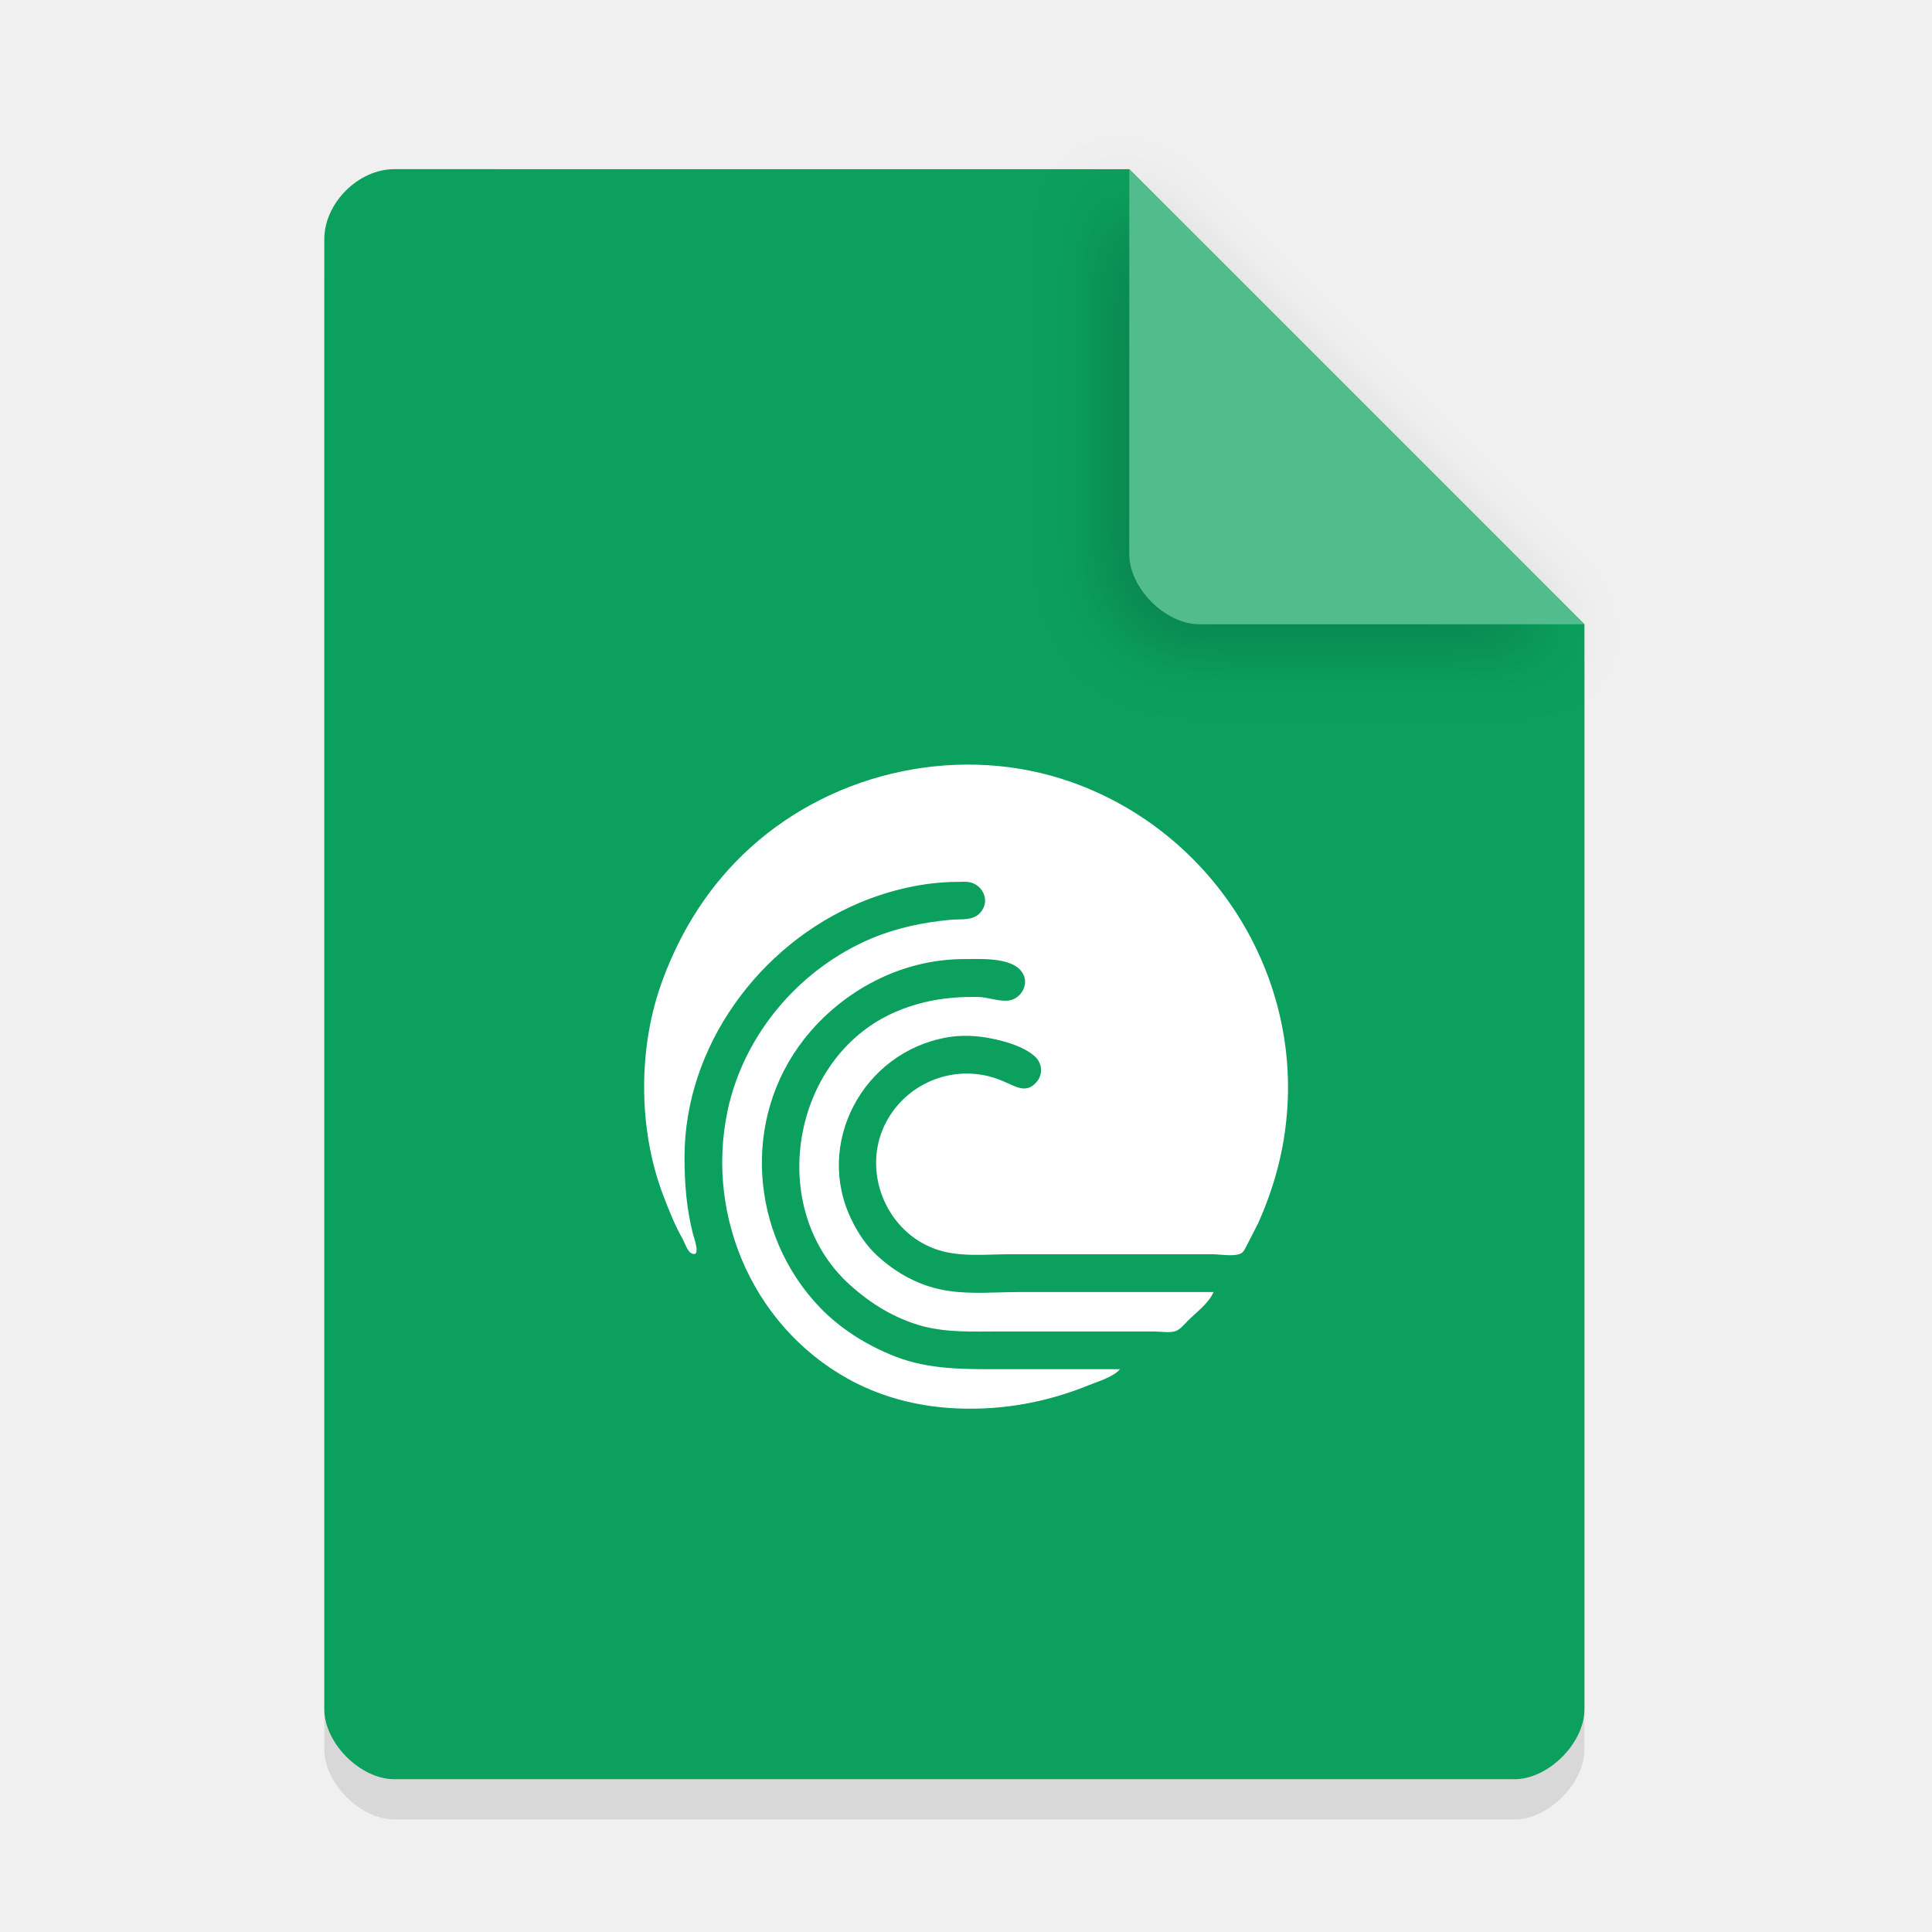
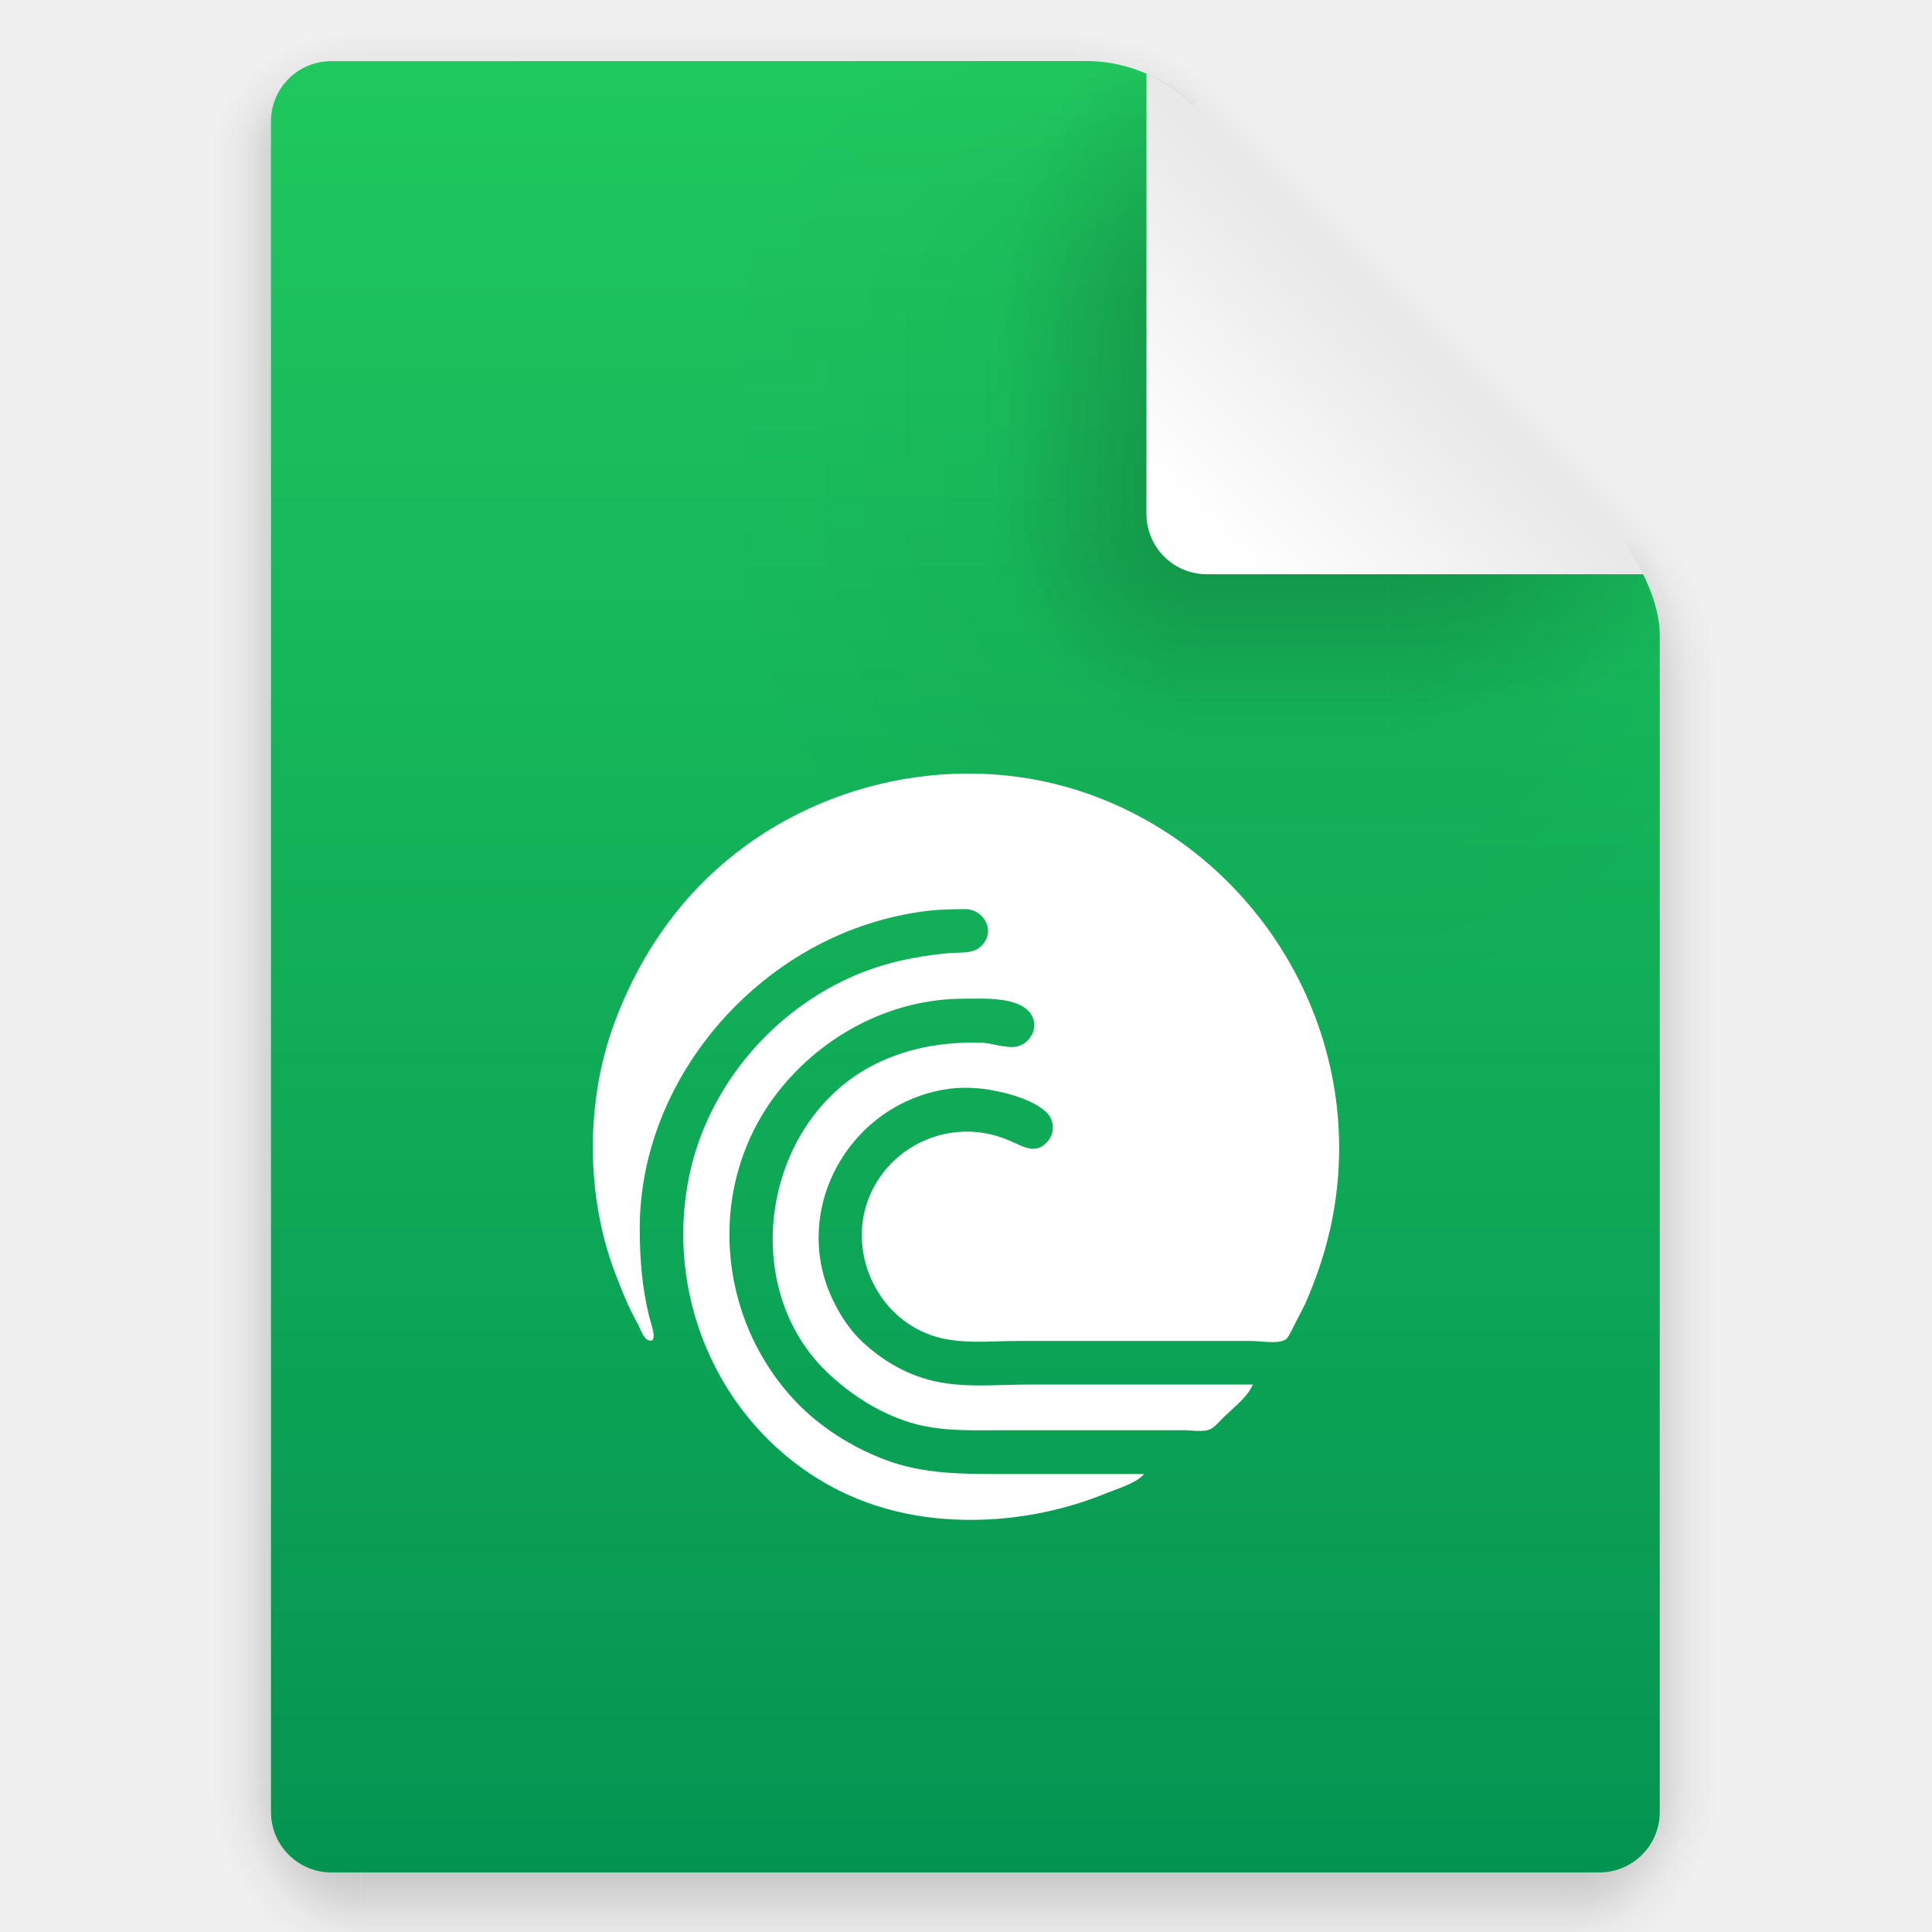
- <svg xmlns="http://www.w3.org/2000/svg" width="36pt" height="36pt" version="1.1" viewBox="0 0 36 36">
-   <defs>
-     <filter id="a" x="-.192" y="-.192" width="1.384" height="1.384" color-interpolation-filters="sRGB">
-       <feGaussianBlur stdDeviation="0.678" />
-     </filter>
+ <svg xmlns="http://www.w3.org/2000/svg" xmlns:xlink="http://www.w3.org/1999/xlink" width="64" height="64" viewBox="0 0 16.933 16.933" version="1.1" id="svg123">
+   <defs id="defs47">
+     <linearGradient id="b" x1="7.937" x2="7.937" y1="15.346" y2="16.933" gradientUnits="userSpaceOnUse" xlink:href="#a" />
+     <linearGradient id="a">
+       <stop offset="0" id="stop3" />
+       <stop stop-opacity="0" offset="1" id="stop5" />
+     </linearGradient>
+     <linearGradient id="d" x1="43" x2="46.748" y1="12" y2="8.252" gradientUnits="userSpaceOnUse" xlink:href="#a" />
+     <linearGradient id="f" x1="5.821" x2="5.821" y1="1.058" gradientUnits="userSpaceOnUse" xlink:href="#a" />
+     <linearGradient id="h" x1="13.758" x2="15.081" y1="10.583" y2="10.583" gradientUnits="userSpaceOnUse" xlink:href="#a" />
+     <linearGradient id="i" x1="3.175" x2="1.852" y1="8.466" y2="8.466" gradientUnits="userSpaceOnUse" xlink:href="#a" />
+     <linearGradient id="l" x1="7.937" x2="7.937" y1="15.346" y2="16.668" gradientUnits="userSpaceOnUse" xlink:href="#a" />
+     <linearGradient id="n" x1="43" x2="46.004" y1="12" y2="8.996" gradientUnits="userSpaceOnUse" xlink:href="#a" />
+     <linearGradient id="p" x1="5.821" x2="5.821" y1="1.058" y2=".265" gradientUnits="userSpaceOnUse" xlink:href="#a" />
+     <linearGradient id="r" x1="13.758" x2="14.816" y1="10.583" y2="10.583" gradientUnits="userSpaceOnUse" xlink:href="#a" />
+     <linearGradient id="s" x1="3.175" x2="2.117" y1="8.466" y2="8.466" gradientUnits="userSpaceOnUse" xlink:href="#a" />
+     <linearGradient id="v" x1="21.039" x2="21.039" y1="2" y2="62" gradientTransform="translate(45.221 -.507) scale(.26458)" gradientUnits="userSpaceOnUse">
+       <stop stop-color="#ffae44" offset="0" id="stop17" style="stop-color:#1fc85e;stop-opacity:1" />
+       <stop stop-color="#fc772b" offset="1" id="stop19" style="stop-color:#049452;stop-opacity:1" />
+     </linearGradient>
+     <linearGradient id="z" x1="10.583" x2="6.35" y1="3.175" y2="3.175" gradientTransform="matrix(1 0 0 .66667 45.221 1.169)" gradientUnits="userSpaceOnUse" xlink:href="#a" />
+     <linearGradient id="A" x1="10.583" x2="8.731" y1="3.043" y2="3.043" gradientTransform="matrix(1 0 0 .66667 45.221 1.169)" gradientUnits="userSpaceOnUse" xlink:href="#a" />
+     <linearGradient id="D" x1="10.583" x2="6.35" y1="3.175" y2="3.175" gradientTransform="matrix(1 0 0 .66667 -14.574 54.57)" gradientUnits="userSpaceOnUse" xlink:href="#a" />
+     <linearGradient id="E" x1="10.583" x2="8.724" y1="3.043" y2="3.043" gradientTransform="matrix(1 0 0 .66667 -14.574 54.57)" gradientUnits="userSpaceOnUse" xlink:href="#a" />
+     <linearGradient id="G" x1="40" x2="46" y1="17" y2="11" gradientTransform="translate(45.221 -.507) scale(.26458)" gradientUnits="userSpaceOnUse">
+       <stop stop-color="#fefefe" offset="0" id="stop26" />
+       <stop stop-color="#e9e9e9" offset="1" id="stop28" />
+     </linearGradient>
+     <radialGradient id="c" cx="35" cy="4" r="3.728" gradientTransform="matrix(1.696 0 0 1.0731 -24.361 -.292)" gradientUnits="userSpaceOnUse" xlink:href="#a" />
+     <radialGradient id="e" cx="52" cy="22" r="5.206" gradientTransform="matrix(.96042 0 0 1.3331 2.058 -7.328)" gradientUnits="userSpaceOnUse" xlink:href="#a" />
+     <radialGradient id="g" cx="3.175" cy="1.323" r=".794" gradientTransform="matrix(0 -1.3333 1.6667 0 .97 5.292)" gradientUnits="userSpaceOnUse" xlink:href="#a" />
+     <radialGradient id="j" cx="13.758" cy="15.346" r=".794" gradientTransform="matrix(0 2 -1.6667 0 39.334 -12.171)" gradientUnits="userSpaceOnUse" xlink:href="#a" />
+     <radialGradient id="k" cx="3.175" cy="15.346" r=".794" gradientTransform="matrix(-1.6667 0 0 -2 8.466 46.037)" gradientUnits="userSpaceOnUse" xlink:href="#a" />
+     <radialGradient id="m" cx="35" cy="4" r="3.728" gradientTransform="matrix(1.6115 0 0 .80482 -21.403 .78)" gradientUnits="userSpaceOnUse" xlink:href="#a" />
+     <radialGradient id="o" cx="52" cy="22" r="5.206" gradientTransform="matrix(.76834 0 0 1.2272 12.047 -4.999)" gradientUnits="userSpaceOnUse" xlink:href="#a" />
+     <radialGradient id="q" cx="3.175" cy="1.323" r=".794" gradientTransform="matrix(0 -1 1.3333 0 1.411 4.233)" gradientUnits="userSpaceOnUse" xlink:href="#a" />
+     <radialGradient id="t" cx="13.758" cy="15.346" r=".794" gradientTransform="matrix(0 1.6667 -1.3333 0 34.219 -7.585)" gradientUnits="userSpaceOnUse" xlink:href="#a" />
+     <radialGradient id="u" cx="3.175" cy="15.346" r=".794" gradientTransform="matrix(-1.3333 0 0 -1.6667 7.408 40.921)" gradientUnits="userSpaceOnUse" xlink:href="#a" />
+     <radialGradient id="w" cx="40" cy="12" r="8" gradientTransform="matrix(.39687 0 0 -.52916 41.517 10.341)" gradientUnits="userSpaceOnUse" xlink:href="#a" />
+     <radialGradient id="x" cx="10.583" cy="4.233" r="2.117" gradientTransform="matrix(-2 0 0 -2 76.971 12.457)" gradientUnits="userSpaceOnUse" xlink:href="#a" />
+     <radialGradient id="y" cx="40" cy="12" r="8" gradientTransform="matrix(0 -.39687 .52916 0 49.455 18.278)" gradientUnits="userSpaceOnUse" xlink:href="#a" />
+     <radialGradient id="B" cx="10.583" cy="4.233" r="2.117" gradientTransform="matrix(-.875 0 0 -.87849 65.065 7.71)" gradientUnits="userSpaceOnUse" xlink:href="#a" />
+     <radialGradient id="C" cx="40" cy="12" r="8" gradientTransform="matrix(0 -.34601 .23278 0 53.011 16.244)" gradientUnits="userSpaceOnUse" xlink:href="#a" />
+     <radialGradient id="F" cx="40" cy="12" r="8" gradientTransform="matrix(.3793 0 0 -.23243 42.22 6.78)" gradientUnits="userSpaceOnUse" xlink:href="#a" />
  </defs>
-   <path d="m7.348 3.902c-0.672 0-1.305 0.633-1.305 1.305v27.391c0 0.633 0.672 1.305 1.305 1.305h20.871c0.633 0 1.305-0.672 1.305-1.305v-20.215l-8.48-8.48z" opacity=".1" />
-   <path d="m7.348 3.152c-0.672 0-1.305 0.633-1.305 1.305v27.391c0 0.633 0.672 1.305 1.305 1.305h20.871c0.633 0 1.305-0.672 1.305-1.305v-20.215l-8.48-8.48z" fill="#0ba05d" />
-   <path d="m20.668 3.527 8.48 8.48h-7.176c-0.633 0-1.305-0.672-1.305-1.305z" filter="url(#a)" opacity=".2" />
-   <path d="m21.043 3.152 8.48 8.48h-7.176c-0.633 0-1.305-0.672-1.305-1.305z" fill="#53bc8d" />
-   <path d="m20.867 25.513h-2.212c-0.675 0-1.334 0.012-1.972-0.236-0.523-0.204-1.018-0.511-1.409-0.918-1.294-1.353-1.461-3.502-0.291-4.995 0.715-0.91 1.817-1.493 2.983-1.493 0.319 0 0.986-0.048 1.118 0.323 0.068 0.192-0.076 0.411-0.272 0.447-0.188 0.032-0.403-0.064-0.595-0.064-0.559-8e-3 -1.062 0.068-1.577 0.299-1.897 0.858-2.368 3.641-0.815 5.055 0.399 0.363 0.854 0.643 1.378 0.783 0.467 0.12 0.946 0.096 1.425 0.096h2.871c0.12 0 0.295 0.032 0.411-8e-3 0.084-0.032 0.16-0.128 0.224-0.192 0.156-0.156 0.391-0.327 0.479-0.535h-3.605c-0.435 0-0.894 0.044-1.326-0.02-0.507-0.072-0.962-0.311-1.338-0.659-0.196-0.18-0.351-0.411-0.467-0.647-0.715-1.433 0.204-3.142 1.765-3.418 0.268-0.048 0.563-0.036 0.831 0.02 0.264 0.052 0.595 0.148 0.803 0.327 0.148 0.128 0.164 0.343 0.036 0.487-0.188 0.216-0.379 0.084-0.587-4e-3 -0.16-0.072-0.331-0.124-0.507-0.144-0.747-0.092-1.477 0.327-1.769 1.026-0.363 0.874 0.1 1.925 0.994 2.236 0.435 0.152 0.93 0.092 1.381 0.092h3.761c0.148 0 0.395 0.048 0.531-0.012 0.056-0.02 0.084-0.096 0.112-0.144l0.224-0.439c0.268-0.607 0.447-1.23 0.515-1.889 0.295-2.755-1.385-5.382-3.989-6.309-2.036-0.727-4.404-0.228-5.997 1.218-0.747 0.675-1.282 1.517-1.629 2.451-0.467 1.25-0.467 2.775 4e-3 4.021 0.108 0.283 0.22 0.567 0.371 0.831 0.036 0.072 0.088 0.232 0.168 0.26 0.176 0.068 0.028-0.311 0.016-0.371-0.12-0.471-0.156-0.938-0.156-1.425 0-2.064 1.393-3.957 3.266-4.743 0.563-0.236 1.206-0.387 1.817-0.387 0.088 0 0.184-0.012 0.268 0.016 0.196 0.064 0.311 0.287 0.216 0.475-0.132 0.256-0.391 0.192-0.623 0.216-0.499 0.048-0.986 0.148-1.453 0.343-1.338 0.563-2.38 1.777-2.687 3.206-0.431 2.028 0.535 4.152 2.408 5.091 0.787 0.391 1.649 0.515 2.519 0.455 0.615-0.044 1.222-0.188 1.789-0.419 0.18-0.072 0.467-0.156 0.595-0.303z" fill="#fff" stroke-width="1.022" />
+   <g transform="translate(-45.227 .514)" id="g119">
+     <g opacity=".15" id="g69">
+       <path fill="url(#b)" opacity="1" d="M3.175 15.346h10.583v1.587H3.175z" transform="translate(45.221 -.243)" id="path49" />
+       <path transform="translate(45.221 -.243) scale(.26458)" d="M35 0v7l7-7z" fill="url(#c)" opacity="1" id="path51" />
+       <path transform="translate(45.221 -.243) scale(.26458)" d="m42 0-7 7 14 15 9-9V3.545L54.455 0z" fill="url(#d)" opacity="1" id="path53" />
+       <path transform="translate(45.221 -.243) scale(.26458)" d="m58 13-9 9h9z" fill="url(#e)" opacity="1" id="path55" />
+       <path fill="url(#f)" opacity="1" d="M3.175 0H9.26v1.058H3.175z" transform="translate(45.221 -.243)" id="path57" />
+       <path fill="url(#g)" opacity="1" d="M1.587 0h1.587v1.058H1.587z" transform="translate(45.221 -.243)" id="path59" />
+       <path fill="url(#h)" opacity="1" d="M13.758 5.821h1.587v9.525h-1.587z" transform="translate(45.221 -.243)" id="path61" />
+       <path fill="url(#i)" opacity="1" d="M1.587 1.058h1.587v14.287H1.587z" transform="translate(45.221 -.243)" id="path63" />
+       <path fill="url(#j)" opacity="1" d="M13.758 15.346h1.587v1.587h-1.587z" transform="translate(45.221 -.243)" id="path65" />
+       <path fill="url(#k)" opacity="1" d="M1.587 15.346h1.587v1.587H1.587z" transform="translate(45.221 -.243)" id="path67" />
+     </g>
+     <g transform="translate(45.221 -.243)" opacity=".25" id="g91">
+       <path fill="url(#l)" opacity="1" d="M3.175 15.346h10.583v1.587H3.175z" id="path71" />
+       <path transform="scale(.26458)" d="M35 0v7l7-7z" fill="url(#m)" opacity="1" id="path73" />
+       <path transform="scale(.26458)" d="m42 0-7 7 14 15 9-9V3.545L54.455 0z" fill="url(#n)" opacity="1" id="path75" />
+       <path transform="scale(.26458)" d="m58 13-9 9h9z" fill="url(#o)" opacity="1" id="path77" />
+       <path fill="url(#p)" opacity="1" d="M3.175 0H9.26v1.058H3.175z" id="path79" />
+       <rect x="1.587" width="1.587" height="1.058" ry="0" fill="url(#q)" opacity="1" id="rect81" />
+       <path fill="url(#r)" opacity="1" d="M13.758 5.821h1.587v9.525h-1.587z" id="path83" />
+       <path fill="url(#s)" opacity="1" d="M1.587 1.058h1.587v14.287H1.587z" id="path85" />
+       <path fill="url(#t)" opacity="1" d="M13.758 15.346h1.587v1.587h-1.587z" id="path87" />
+       <path fill="url(#u)" opacity="1" d="M1.587 15.346h1.587v1.587H1.587z" id="path89" />
+     </g>
+     <path d="M48.132.022a.528.528 0 0 0-.53.53v14.815c0 .293.237.53.53.53h11.112c.293 0 .53-.237.53-.53V5.048c0-.264-.162-.69-.53-1.058L55.804.55a1.325 1.325 0 0 0-1.058-.529z" fill="url(#v)" id="path93" />
+     <path d="M57.392 3.99v4.234h2.381V5.049c0-.035-.007-.08-.01-.12-.04-.263-.202-.621-.519-.938z" fill="url(#w)" opacity=".05" id="path95" />
+     <path fill="none" d="M53.942-.785h6.636V5.85h-6.636z" id="path97" />
+     <rect x="51.571" y="3.991" width="4.233" height="4.233" ry="0" fill="url(#x)" opacity=".05" id="rect99" />
+     <path d="M51.571.022v2.381h4.233V.551a1.325 1.325 0 0 0-1.058-.529z" fill="url(#y)" opacity=".05" id="path101" />
+     <rect x="51.571" y="2.403" width="4.233" height="1.587" ry="0" fill="url(#z)" opacity=".05" id="rect103" />
+     <rect x="52.894" y="2.403" width="2.91" height="1.587" ry="0" fill="url(#A)" opacity=".2" id="rect105" />
+     <rect x="52.894" y="3.991" width="2.91" height="2.91" ry="0" fill="url(#B)" opacity=".2" id="rect107" />
+     <path d="M52.894.022v2.381h2.91V.551a1.4 1.4 0 0 0-.444-.375l-.614-.154z" fill="url(#C)" opacity=".2" id="path109" />
+     <rect transform="rotate(-90)" x="-8.224" y="55.804" width="4.233" height="1.587" ry="0" fill="url(#D)" opacity=".05" id="rect111" />
+     <rect transform="rotate(-90)" x="-6.901" y="55.804" width="2.91" height="1.587" ry="0" fill="url(#E)" opacity=".2" id="rect113" />
+     <path d="M57.392 3.99v2.911h2.381V5.05l-.116-.466c-.086-.192-.22-.4-.413-.592z" fill="url(#F)" opacity=".2" id="path115" />
+     <path d="M55.275.133v3.856c0 .293.236.53.53.53h3.826a2.017 2.017 0 0 0-.382-.53l-3.44-3.44a1.375 1.375 0 0 0-.529-.416z" fill="url(#G)" id="path117" />
+   </g>
+   <path d="M 10.029,12.919 H 8.824 c -0.368,0 -0.727,0.006 -1.075,-0.128 C 7.463,12.68 7.193,12.512 6.98,12.29 6.275,11.552 6.184,10.381 6.821,9.567 7.211,9.071 7.812,8.753 8.447,8.753 c 0.174,0 0.538,-0.026 0.609,0.176 0.037,0.104 -0.041,0.224 -0.148,0.244 -0.102,0.017 -0.22,-0.035 -0.324,-0.035 -0.305,-0.004 -0.579,0.037 -0.86,0.163 -1.034,0.468 -1.291,1.985 -0.444,2.755 0.218,0.198 0.466,0.35 0.751,0.427 0.255,0.065 0.516,0.052 0.777,0.052 h 1.565 c 0.065,0 0.161,0.017 0.224,-0.004 0.046,-0.017 0.087,-0.07 0.122,-0.104 0.085,-0.085 0.213,-0.178 0.261,-0.292 H 9.015 c -0.237,0 -0.488,0.024 -0.723,-0.011 C 8.016,12.086 7.768,11.955 7.564,11.766 7.457,11.668 7.372,11.541 7.309,11.413 6.919,10.632 7.42,9.7 8.271,9.55 c 0.146,-0.026 0.307,-0.02 0.453,0.011 0.144,0.028 0.324,0.081 0.437,0.178 0.081,0.07 0.089,0.187 0.02,0.266 -0.102,0.117 -0.207,0.046 -0.32,-0.002 -0.087,-0.039 -0.181,-0.067 -0.276,-0.078 -0.407,-0.05 -0.805,0.178 -0.964,0.559 -0.198,0.477 0.054,1.049 0.542,1.219 0.237,0.083 0.507,0.05 0.753,0.05 h 2.05 c 0.081,0 0.215,0.026 0.289,-0.006 0.03,-0.011 0.046,-0.052 0.061,-0.078 l 0.122,-0.239 c 0.146,-0.331 0.244,-0.67 0.281,-1.029 C 11.879,8.897 10.963,7.465 9.544,6.96 8.434,6.564 7.144,6.836 6.275,7.624 5.868,7.992 5.577,8.451 5.387,8.96 c -0.255,0.681 -0.255,1.513 0.002,2.192 0.059,0.155 0.12,0.309 0.202,0.453 0.02,0.039 0.048,0.126 0.091,0.141 0.096,0.037 0.015,-0.17 0.009,-0.202 C 5.627,11.287 5.607,11.032 5.607,10.766 c 0,-1.125 0.76,-2.157 1.78,-2.586 0.307,-0.128 0.657,-0.211 0.99,-0.211 0.048,0 0.1,-0.007 0.146,0.009 0.107,0.035 0.17,0.157 0.118,0.259 -0.072,0.139 -0.213,0.104 -0.34,0.118 C 8.029,8.381 7.764,8.436 7.509,8.542 6.78,8.849 6.212,9.511 6.044,10.29 c -0.235,1.106 0.292,2.263 1.312,2.775 0.429,0.213 0.899,0.281 1.373,0.248 0.335,-0.024 0.666,-0.102 0.975,-0.229 0.098,-0.039 0.255,-0.085 0.324,-0.165 z" fill="#ffffff" stroke-width="0.557" id="path15" />
</svg>
